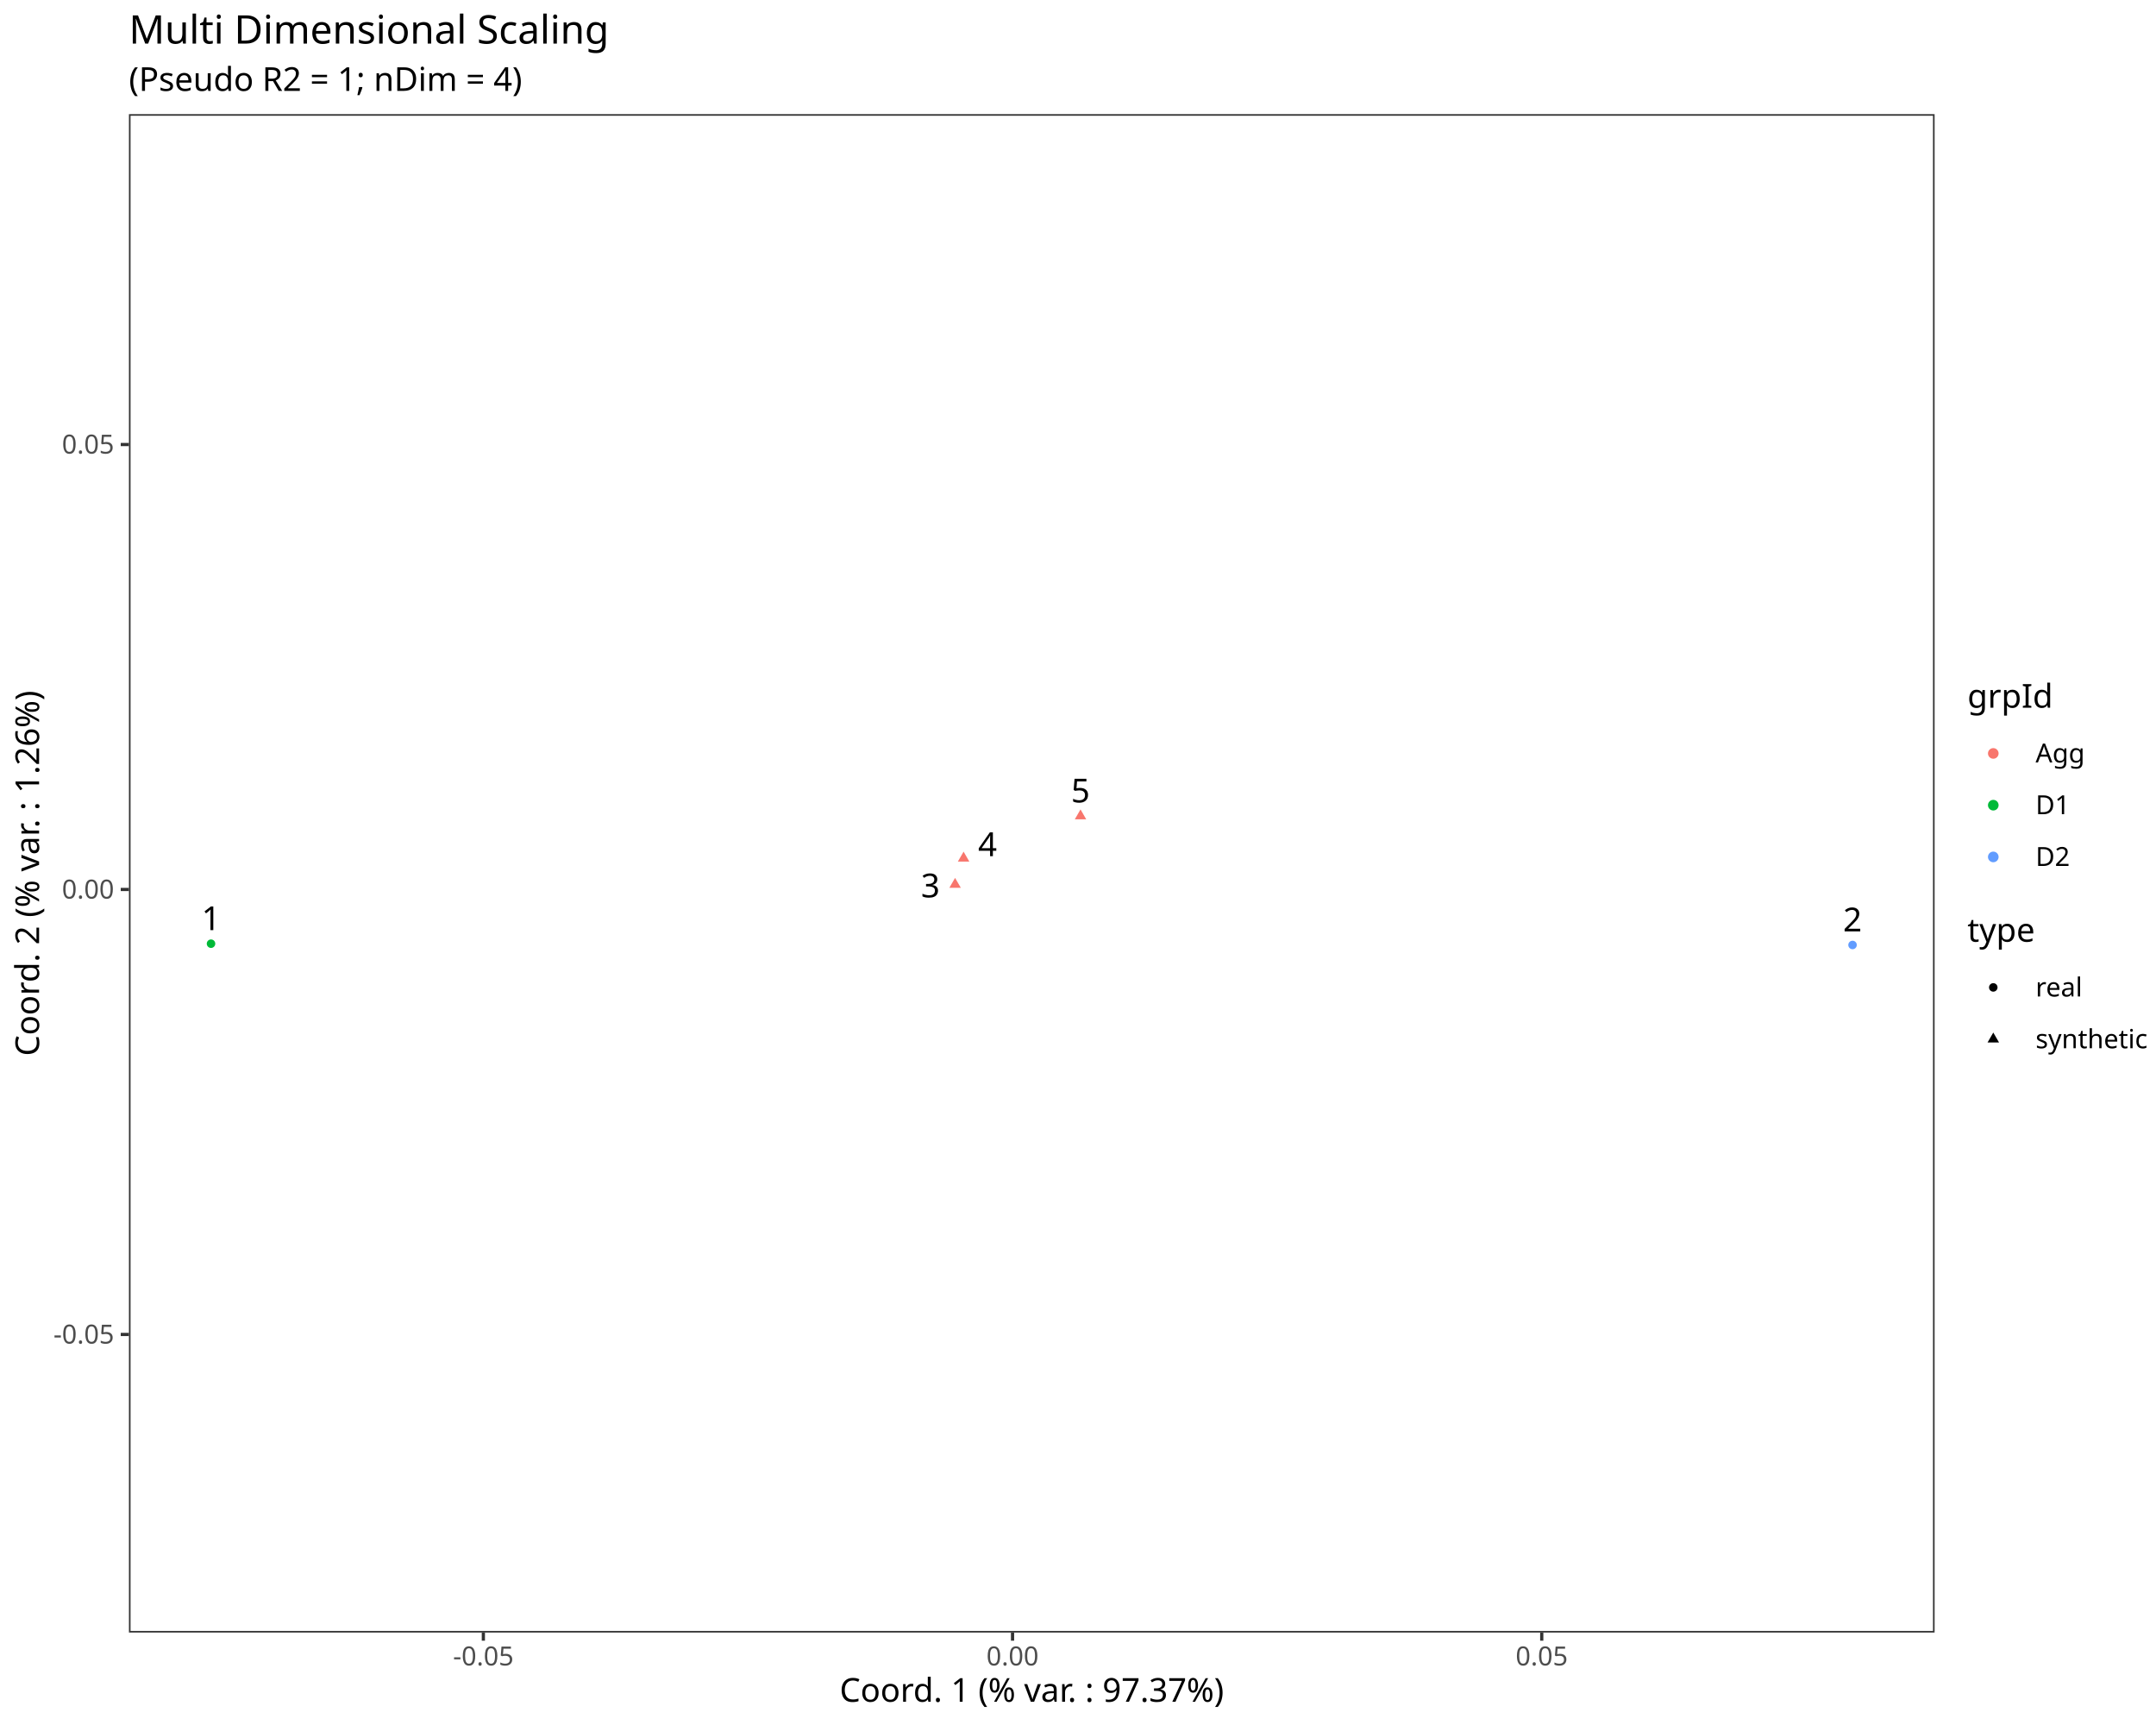
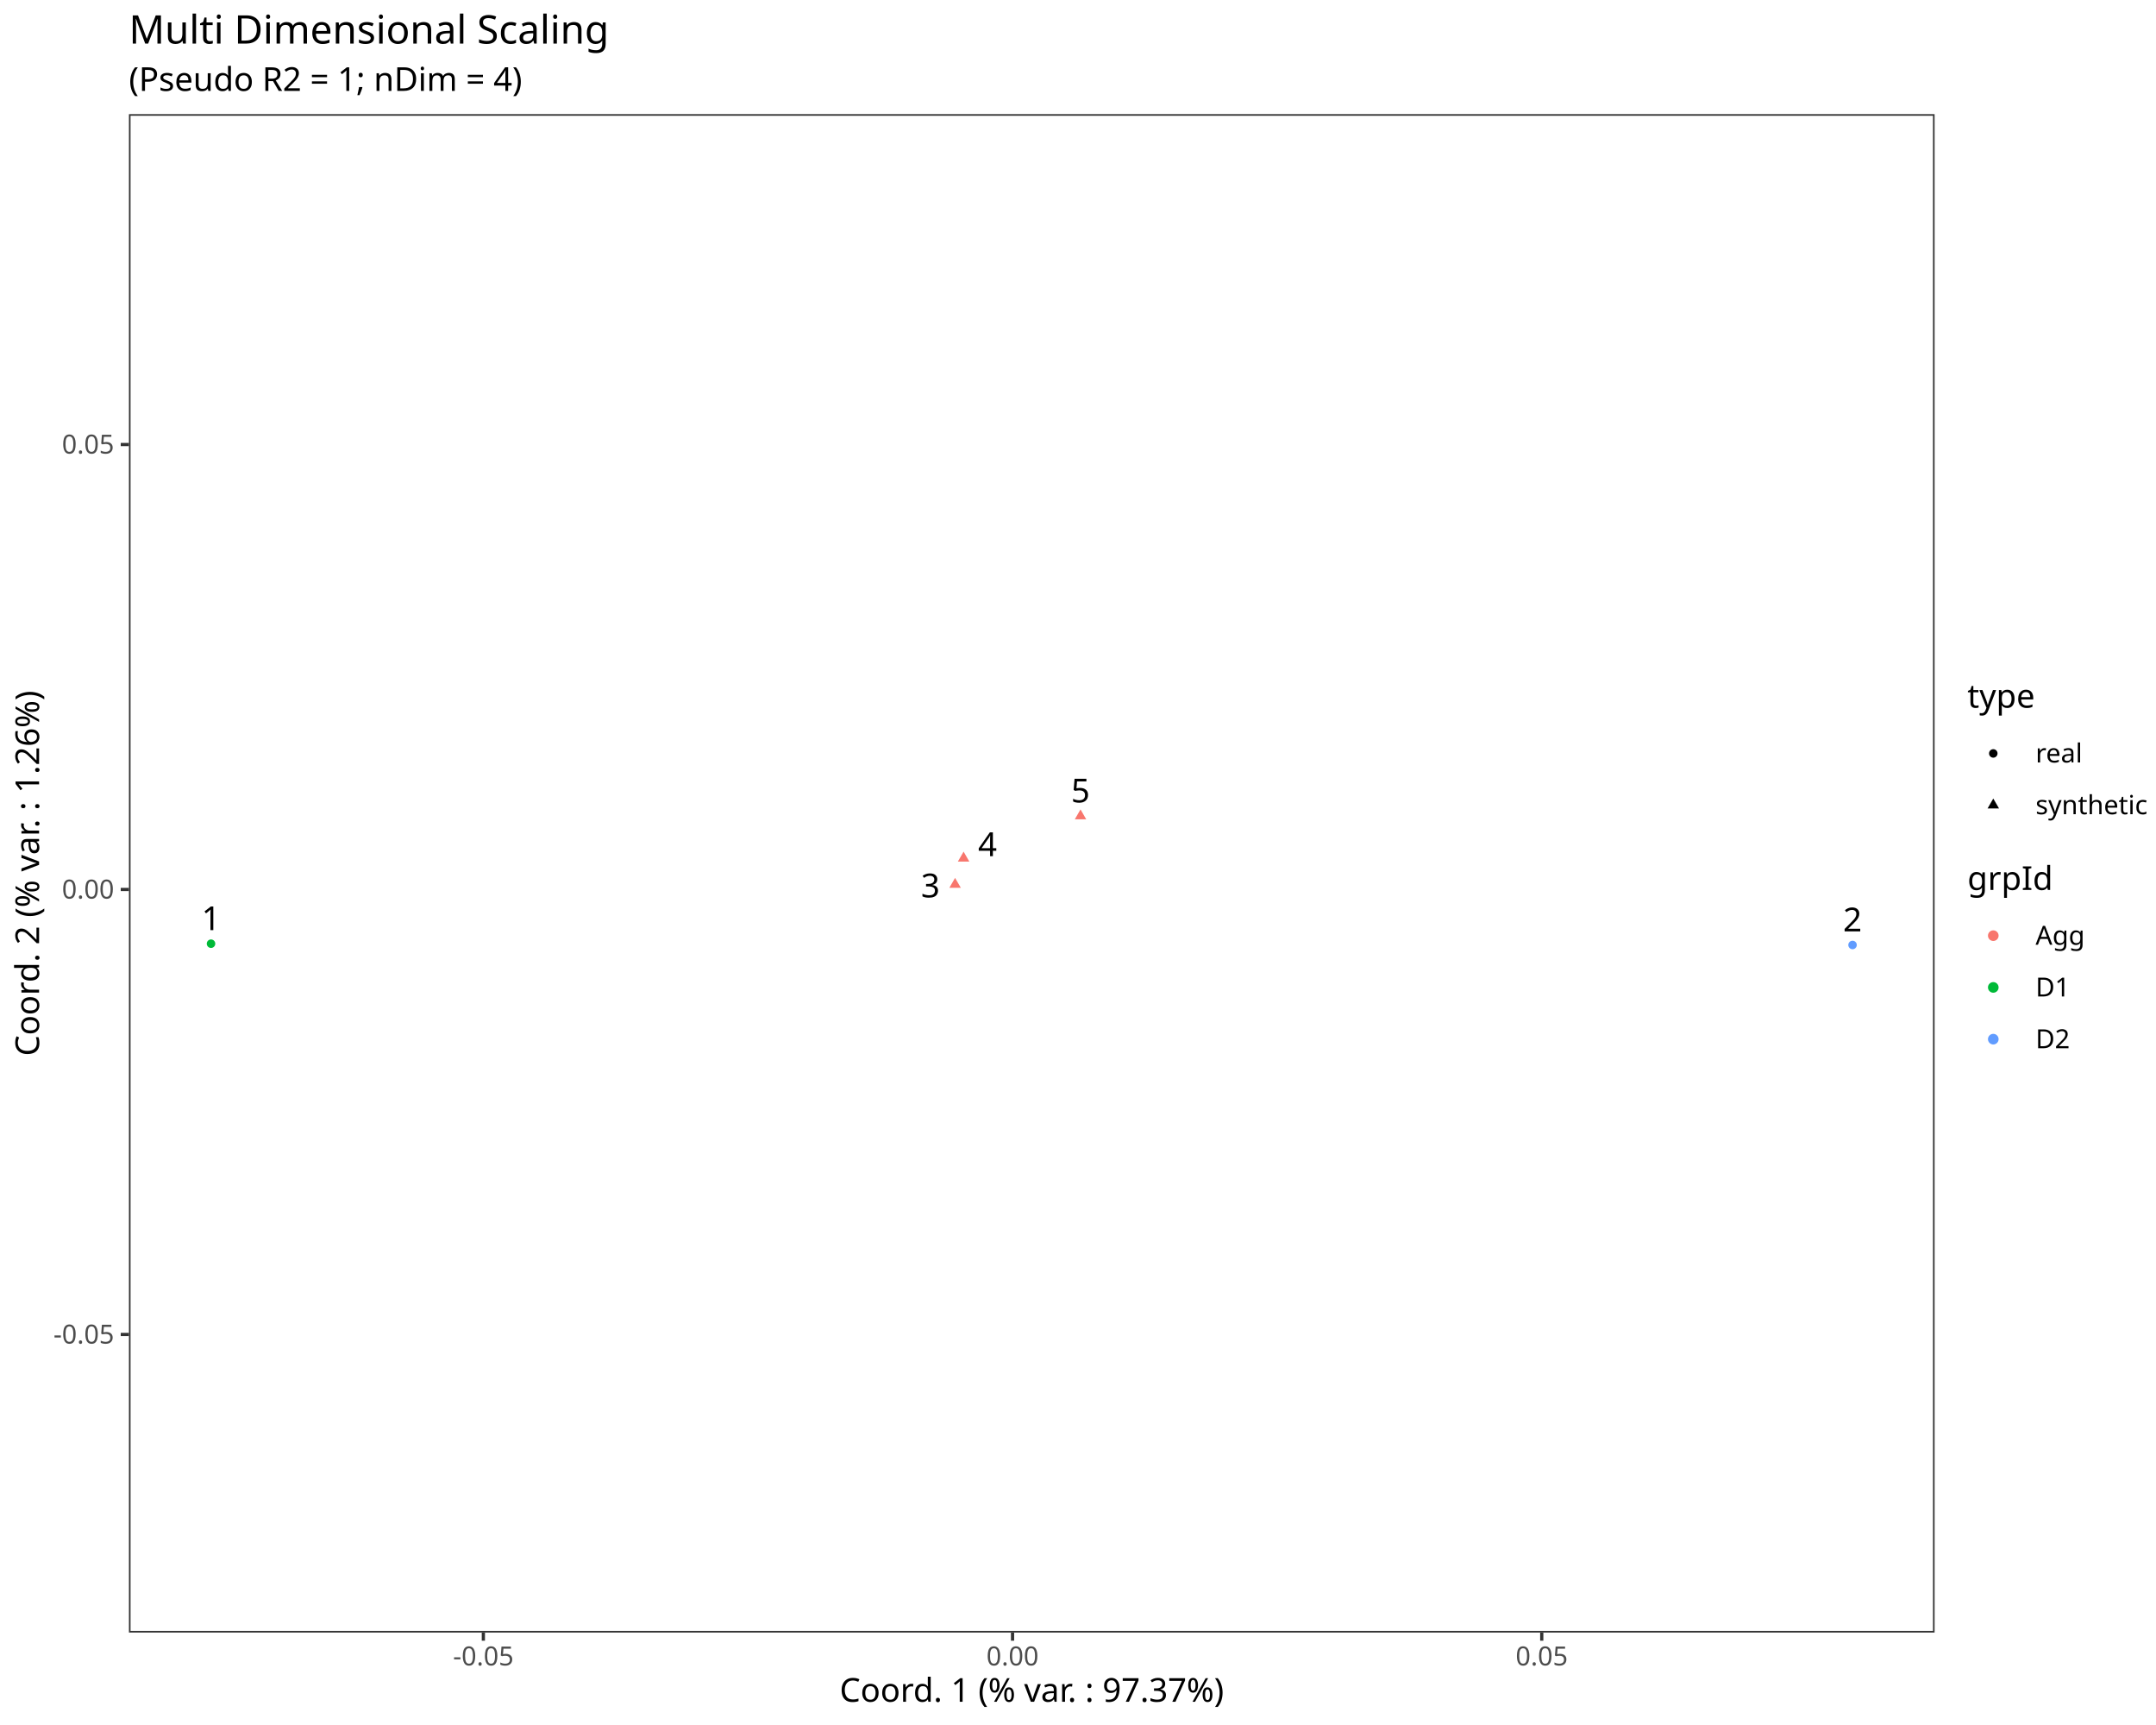
<svg xmlns="http://www.w3.org/2000/svg" class="svglite" data-engine-version="2.0" width="720.00pt" height="576.00pt" viewBox="0 0 720.00 576.00">
  <defs>
    <style type="text/css">
    .svglite line, .svglite polyline, .svglite polygon, .svglite path, .svglite rect, .svglite circle {
      fill: none;
      stroke: #000000;
      stroke-linecap: round;
      stroke-linejoin: round;
      stroke-miterlimit: 10.00;
    }
  </style>
  </defs>
  <rect width="100%" height="100%" style="stroke: none; fill: #FFFFFF;" />
  <defs>
    <clipPath id="cpMC4wMHw3MjAuMDB8MC4wMHw1NzYuMDA=">
      <rect x="0.00" y="0.00" width="720.00" height="576.00" />
    </clipPath>
  </defs>
  <g clip-path="url(#cpMC4wMHw3MjAuMDB8MC4wMHw1NzYuMDA=)">
    <rect x="0.00" y="0.00" width="720.00" height="576.00" style="stroke-width: 1.07; stroke: #FFFFFF; fill: #FFFFFF;" />
  </g>
  <defs>
    <clipPath id="cpNDMuMDZ8NjQ2LjA3fDM4LjEyfDU0NS4xMQ==">
      <rect x="43.06" y="38.12" width="603.00" height="507.00" />
    </clipPath>
  </defs>
  <g clip-path="url(#cpNDMuMDZ8NjQ2LjA3fDM4LjEyfDU0NS4xMQ==)">
    <rect x="43.06" y="38.12" width="603.00" height="507.00" style="stroke-width: 1.07; stroke: none; fill: #FFFFFF;" />
    <circle cx="70.47" cy="315.11" r="1.42" style="stroke-width: 0.71; stroke: none; fill: #00BA38;" />
    <circle cx="618.66" cy="315.54" r="1.42" style="stroke-width: 0.71; stroke: none; fill: #619CFF;" />
    <polygon points="318.95,293.14 320.87,296.45 317.04,296.45 " style="stroke-width: 0.71; stroke: none; fill: #F8766D;" />
    <polygon points="321.79,284.37 323.71,287.69 319.88,287.69 " style="stroke-width: 0.71; stroke: none; fill: #F8766D;" />
    <polygon points="360.84,270.27 362.75,273.59 358.93,273.59 " style="stroke-width: 0.71; stroke: none; fill: #F8766D;" />
    <text x="70.47" y="310.57" text-anchor="middle" style="font-size: 11.04px; font-family: sans;" textLength="6.14px" lengthAdjust="spacingAndGlyphs">1</text>
    <text x="618.64" y="311.00" text-anchor="middle" style="font-size: 11.04px; font-family: sans;" textLength="6.14px" lengthAdjust="spacingAndGlyphs">2</text>
    <text x="310.71" y="299.64" text-anchor="middle" style="font-size: 11.04px; font-family: sans;" textLength="6.14px" lengthAdjust="spacingAndGlyphs">3</text>
    <text x="329.78" y="285.88" text-anchor="middle" style="font-size: 11.04px; font-family: sans;" textLength="6.14px" lengthAdjust="spacingAndGlyphs">4</text>
    <text x="360.82" y="267.94" text-anchor="middle" style="font-size: 11.04px; font-family: sans;" textLength="6.14px" lengthAdjust="spacingAndGlyphs">5</text>
    <rect x="43.06" y="38.12" width="603.00" height="507.00" style="stroke-width: 1.07; stroke: #333333;" />
  </g>
  <g clip-path="url(#cpMC4wMHw3MjAuMDB8MC4wMHw1NzYuMDA=)">
    <text x="38.13" y="448.63" text-anchor="end" style="font-size: 8.80px; fill: #4D4D4D; font-family: sans;" textLength="20.06px" lengthAdjust="spacingAndGlyphs">-0.05</text>
    <text x="38.13" y="300.04" text-anchor="end" style="font-size: 8.80px; fill: #4D4D4D; font-family: sans;" textLength="17.13px" lengthAdjust="spacingAndGlyphs">0.00</text>
    <text x="38.13" y="151.45" text-anchor="end" style="font-size: 8.80px; fill: #4D4D4D; font-family: sans;" textLength="17.13px" lengthAdjust="spacingAndGlyphs">0.05</text>
    <polyline points="40.32,445.60 43.06,445.60 " style="stroke-width: 1.07; stroke: #333333; stroke-linecap: butt;" />
    <polyline points="40.32,297.01 43.06,297.01 " style="stroke-width: 1.07; stroke: #333333; stroke-linecap: butt;" />
    <polyline points="40.32,148.43 43.06,148.43 " style="stroke-width: 1.07; stroke: #333333; stroke-linecap: butt;" />
    <polyline points="161.42,547.85 161.42,545.11 " style="stroke-width: 1.07; stroke: #333333; stroke-linecap: butt;" />
    <polyline points="338.14,547.85 338.14,545.11 " style="stroke-width: 1.07; stroke: #333333; stroke-linecap: butt;" />
    <polyline points="514.87,547.85 514.87,545.11 " style="stroke-width: 1.07; stroke: #333333; stroke-linecap: butt;" />
    <text x="161.42" y="556.10" text-anchor="middle" style="font-size: 8.80px; fill: #4D4D4D; font-family: sans;" textLength="20.06px" lengthAdjust="spacingAndGlyphs">-0.05</text>
    <text x="338.14" y="556.10" text-anchor="middle" style="font-size: 8.80px; fill: #4D4D4D; font-family: sans;" textLength="17.13px" lengthAdjust="spacingAndGlyphs">0.00</text>
    <text x="514.87" y="556.10" text-anchor="middle" style="font-size: 8.80px; fill: #4D4D4D; font-family: sans;" textLength="17.13px" lengthAdjust="spacingAndGlyphs">0.05</text>
    <text x="344.56" y="568.24" text-anchor="middle" style="font-size: 11.00px; font-family: sans;" textLength="130.23px" lengthAdjust="spacingAndGlyphs">Coord. 1 (% var. : 97.37%)</text>
    <text transform="translate(13.05,291.61) rotate(-90)" text-anchor="middle" style="font-size: 11.00px; font-family: sans;" textLength="124.11px" lengthAdjust="spacingAndGlyphs">Coord. 2 (% var. : 1.26%)</text>
-     <rect x="657.02" y="227.60" width="38.42" height="67.17" style="stroke-width: 1.07; stroke: none; fill: #FFFFFF;" />
-     <text x="657.02" y="236.31" style="font-size: 11.00px; font-family: sans;" textLength="25.07px" lengthAdjust="spacingAndGlyphs">grpId</text>
+     <rect x="657.02" y="227.60" width="57.50" height="49.89" style="stroke-width: 1.07; stroke: none; fill: #FFFFFF;" />
+     <text x="657.02" y="236.31" style="font-size: 11.00px; font-family: sans;" textLength="20.80px" lengthAdjust="spacingAndGlyphs">type</text>
    <rect x="657.02" y="242.94" width="17.28" height="17.28" style="stroke-width: 1.07; stroke: none; fill: #FFFFFF;" />
-     <circle cx="665.66" cy="251.58" r="1.42" style="stroke-width: 0.71; stroke: #F8766D; fill: #F8766D;" />
+     <circle cx="665.66" cy="251.58" r="1.42" style="stroke-width: 0.71; stroke: none; fill: #000000;" />
    <rect x="657.02" y="260.22" width="17.28" height="17.28" style="stroke-width: 1.07; stroke: none; fill: #FFFFFF;" />
-     <circle cx="665.66" cy="268.86" r="1.42" style="stroke-width: 0.71; stroke: #00BA38; fill: #00BA38;" />
-     <rect x="657.02" y="277.50" width="17.28" height="17.28" style="stroke-width: 1.07; stroke: none; fill: #FFFFFF;" />
-     <circle cx="665.66" cy="286.14" r="1.42" style="stroke-width: 0.71; stroke: #619CFF; fill: #619CFF;" />
-     <text x="679.78" y="254.60" style="font-size: 8.80px; font-family: sans;" textLength="15.66px" lengthAdjust="spacingAndGlyphs">Agg</text>
-     <text x="679.78" y="271.88" style="font-size: 8.80px; font-family: sans;" textLength="11.25px" lengthAdjust="spacingAndGlyphs">D1</text>
-     <text x="679.78" y="289.16" style="font-size: 8.80px; font-family: sans;" textLength="11.25px" lengthAdjust="spacingAndGlyphs">D2</text>
-     <rect x="657.02" y="305.73" width="57.50" height="49.89" style="stroke-width: 1.07; stroke: none; fill: #FFFFFF;" />
-     <text x="657.02" y="314.45" style="font-size: 11.00px; font-family: sans;" textLength="20.80px" lengthAdjust="spacingAndGlyphs">type</text>
+     <polygon points="665.66,266.64 667.58,269.96 663.75,269.96 " style="stroke-width: 0.71; stroke: none; fill: #000000;" />
+     <text x="679.78" y="254.60" style="font-size: 8.80px; font-family: sans;" textLength="14.67px" lengthAdjust="spacingAndGlyphs">real</text>
+     <text x="679.78" y="271.88" style="font-size: 8.80px; font-family: sans;" textLength="34.74px" lengthAdjust="spacingAndGlyphs">synthetic</text>
+     <rect x="657.02" y="288.45" width="38.42" height="67.17" style="stroke-width: 1.07; stroke: none; fill: #FFFFFF;" />
+     <text x="657.02" y="297.17" style="font-size: 11.00px; font-family: sans;" textLength="25.07px" lengthAdjust="spacingAndGlyphs">grpId</text>
+     <rect x="657.02" y="303.79" width="17.28" height="17.28" style="stroke-width: 1.07; stroke: none; fill: #FFFFFF;" />
+     <circle cx="665.66" cy="312.43" r="1.42" style="stroke-width: 0.71; stroke: #F8766D; fill: #F8766D;" />
    <rect x="657.02" y="321.07" width="17.28" height="17.28" style="stroke-width: 1.07; stroke: none; fill: #FFFFFF;" />
-     <circle cx="665.66" cy="329.71" r="1.42" style="stroke-width: 0.71; stroke: none; fill: #000000;" />
+     <circle cx="665.66" cy="329.71" r="1.42" style="stroke-width: 0.71; stroke: #00BA38; fill: #00BA38;" />
    <rect x="657.02" y="338.35" width="17.28" height="17.28" style="stroke-width: 1.07; stroke: none; fill: #FFFFFF;" />
-     <polygon points="665.66,344.78 667.58,348.09 663.75,348.09 " style="stroke-width: 0.71; stroke: none; fill: #000000;" />
-     <text x="679.78" y="332.74" style="font-size: 8.80px; font-family: sans;" textLength="14.67px" lengthAdjust="spacingAndGlyphs">real</text>
-     <text x="679.78" y="350.02" style="font-size: 8.80px; font-family: sans;" textLength="34.74px" lengthAdjust="spacingAndGlyphs">synthetic</text>
+     <circle cx="665.66" cy="346.99" r="1.42" style="stroke-width: 0.71; stroke: #619CFF; fill: #619CFF;" />
+     <text x="679.78" y="315.46" style="font-size: 8.80px; font-family: sans;" textLength="15.66px" lengthAdjust="spacingAndGlyphs">Agg</text>
+     <text x="679.78" y="332.74" style="font-size: 8.80px; font-family: sans;" textLength="11.25px" lengthAdjust="spacingAndGlyphs">D1</text>
+     <text x="679.78" y="350.02" style="font-size: 8.80px; font-family: sans;" textLength="11.25px" lengthAdjust="spacingAndGlyphs">D2</text>
    <text x="43.06" y="30.35" style="font-size: 11.00px; font-family: sans;" textLength="130.86px" lengthAdjust="spacingAndGlyphs">(Pseudo R2 = 1; nDim = 4)</text>
    <text x="43.06" y="14.56" style="font-size: 13.20px; font-family: sans;" textLength="151.15px" lengthAdjust="spacingAndGlyphs">Multi Dimensional Scaling</text>
  </g>
</svg>
